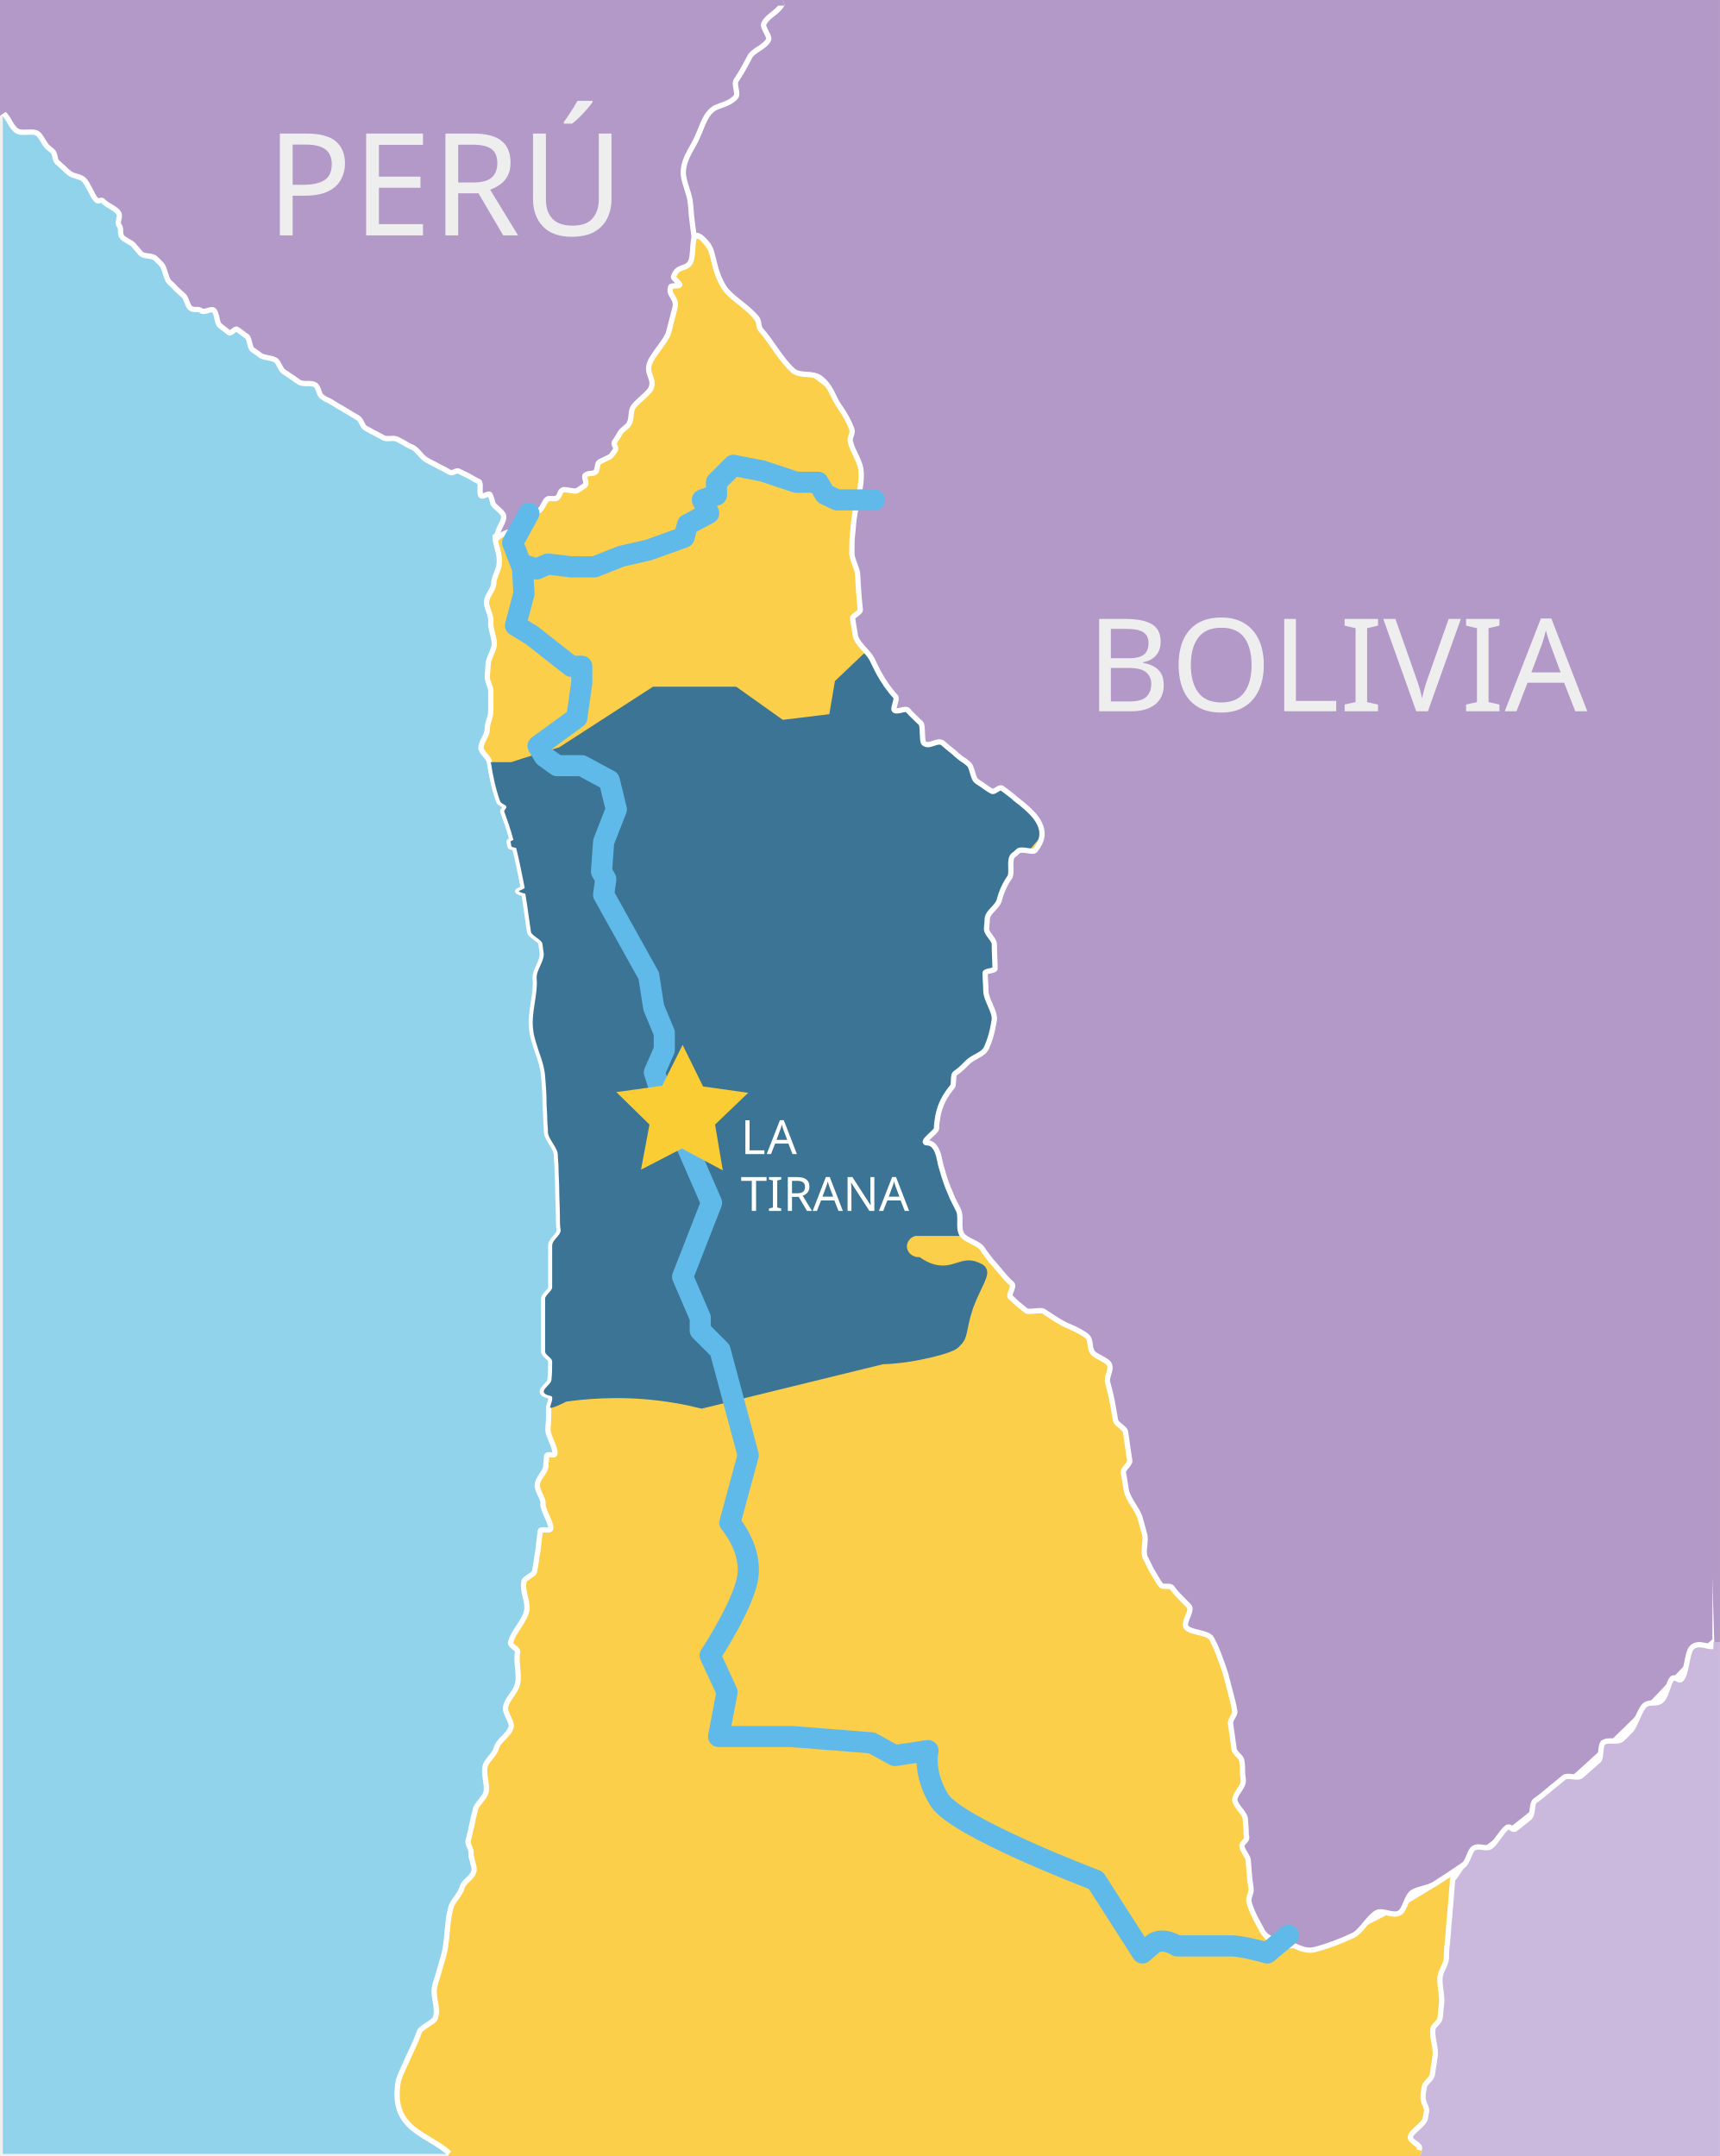
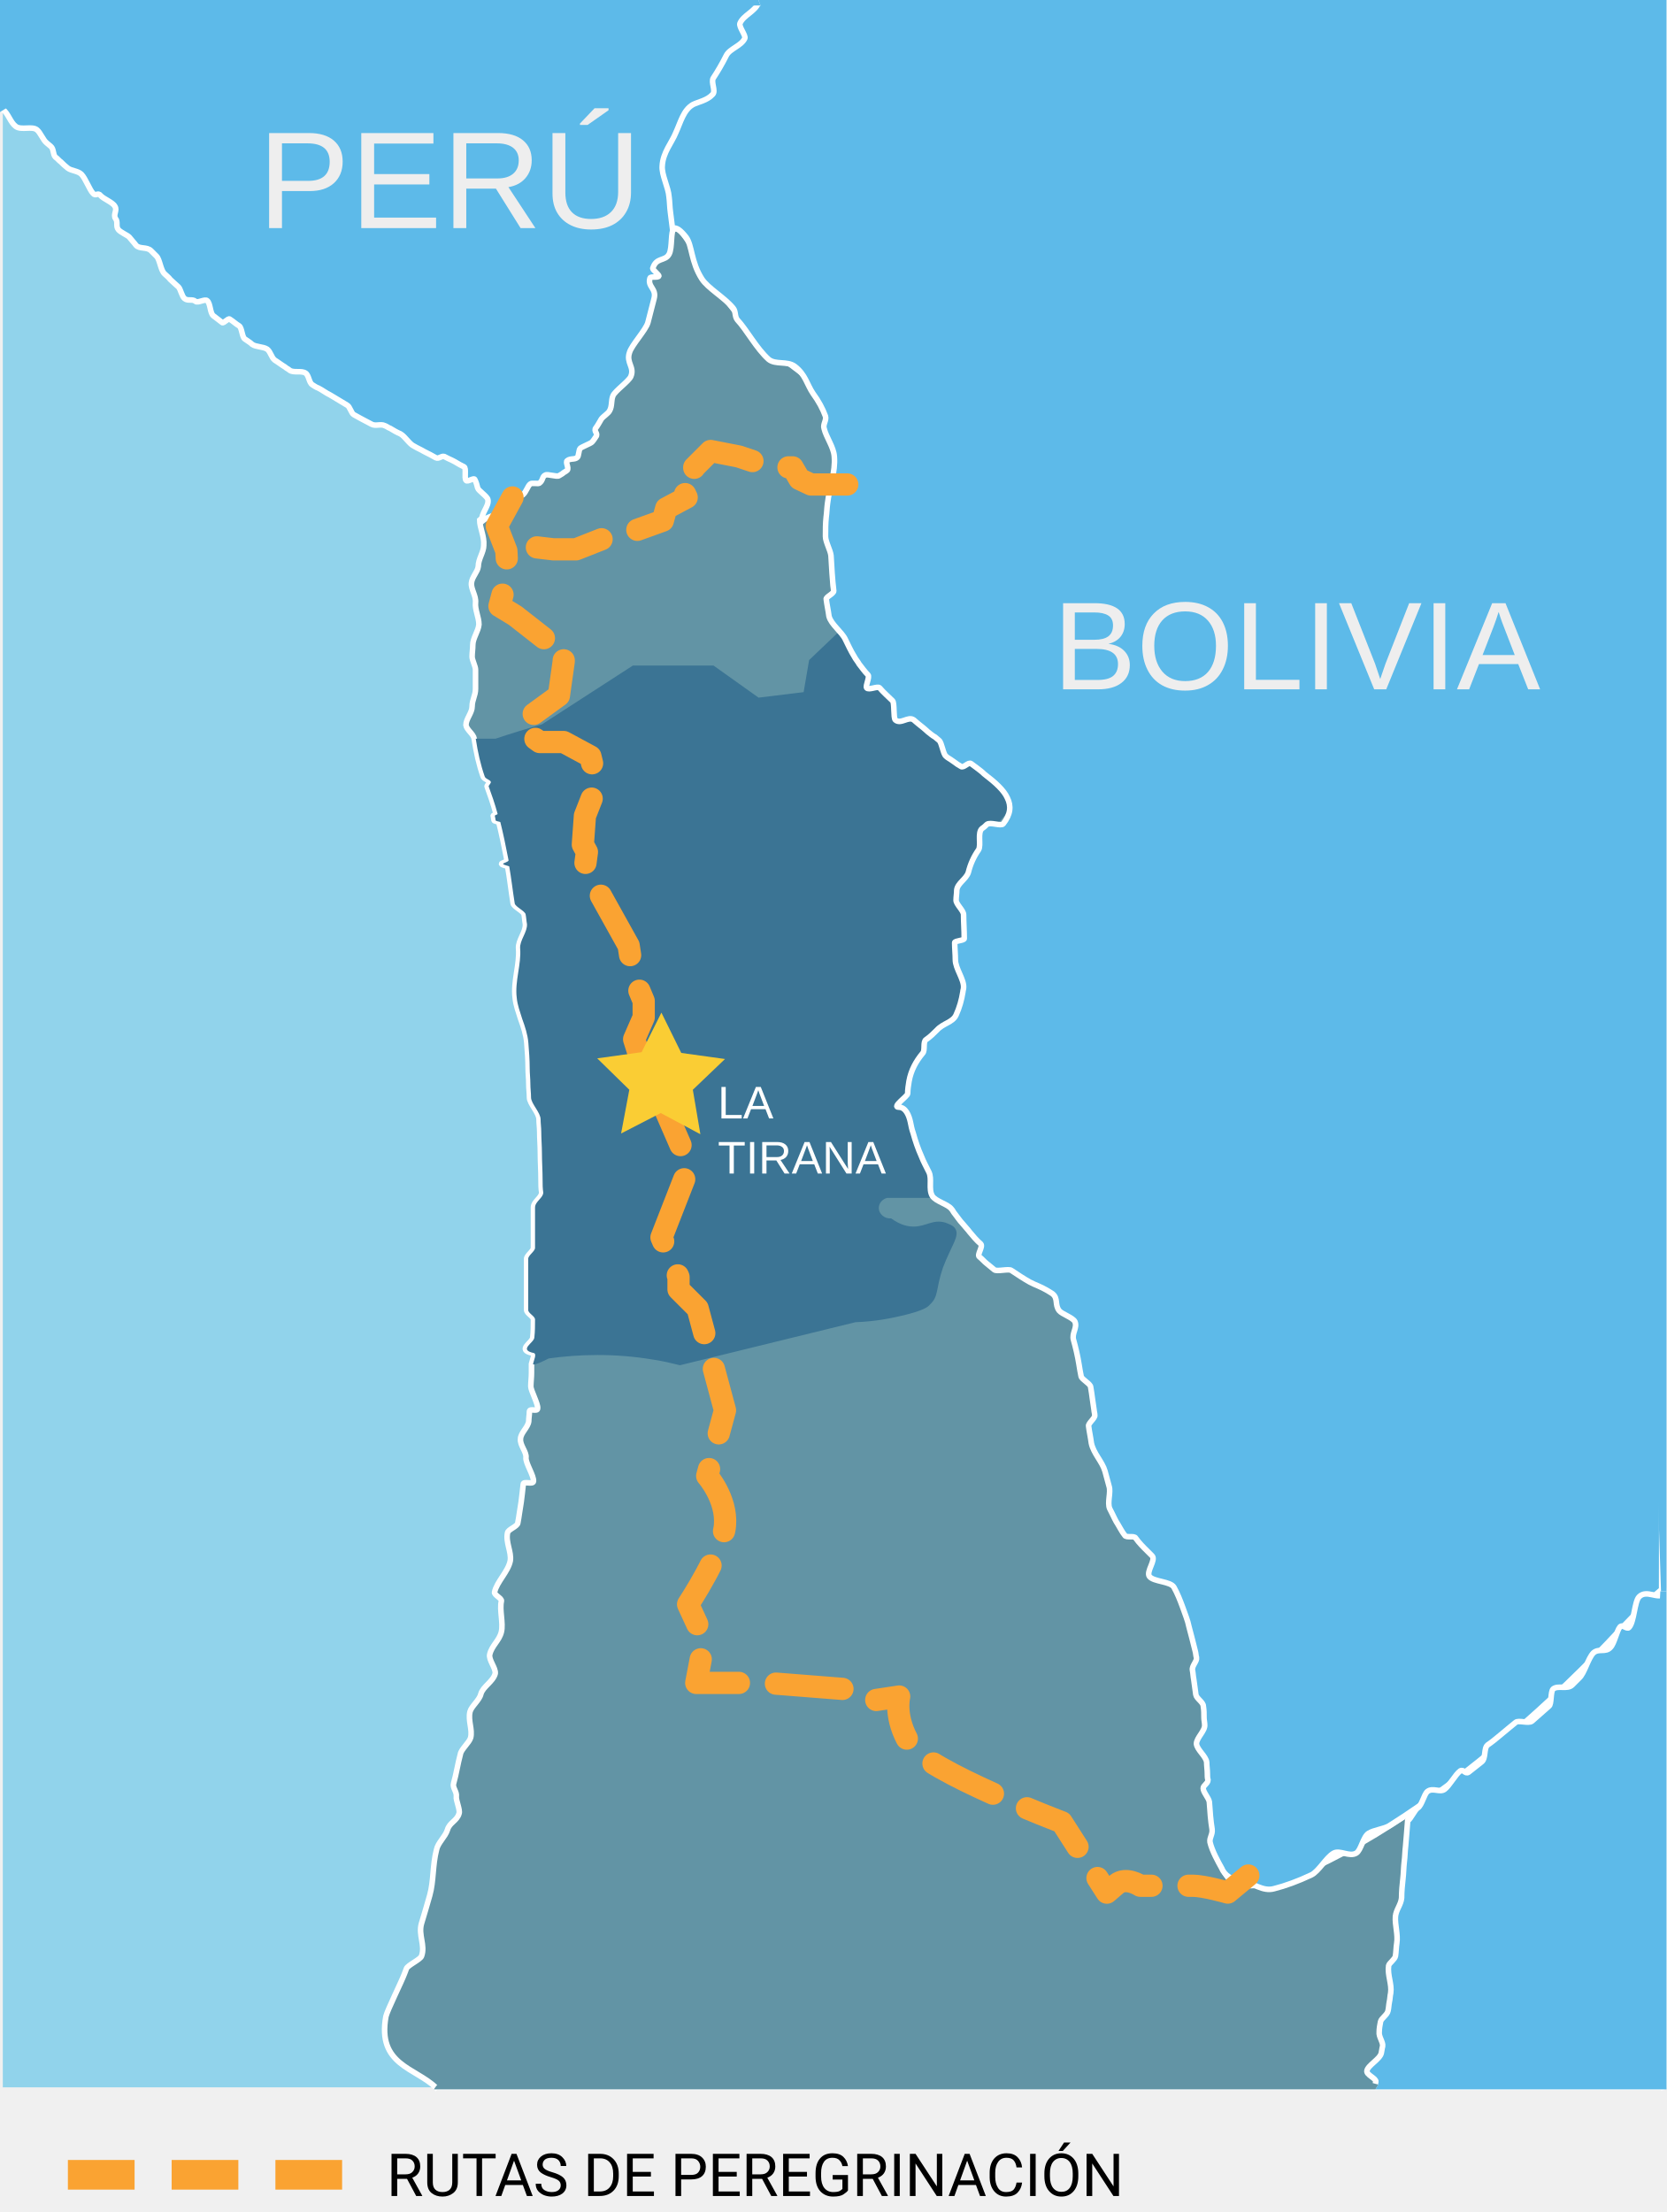
- <svg xmlns="http://www.w3.org/2000/svg" version="1.1" id="Capa_1" x="0px" y="0px" viewBox="0 0 243.9 305.8" style="enable-background:new 0 0 243.9 305.8;" xml:space="preserve">
-   <style type="text/css">
- 	.st0{fill:#91D3EB;}
- 	.st1{fill:#FBCF49;stroke:#FFFFFF;stroke-width:0.75;stroke-miterlimit:10;}
- 	.st2{fill:#B299C8;stroke:#FFFFFF;stroke-width:0.75;stroke-miterlimit:10;}
- 	.st3{fill:#3B7494;}
- 	.st4{fill:#CAB9DC;stroke:#FFFFFF;stroke-width:0.75;stroke-miterlimit:10;}
- 	.st5{fill:none;stroke:#5FBAEA;stroke-width:3;stroke-linecap:round;stroke-linejoin:round;}
- 	.st6{fill:#EEEEEE;}
- 	.st7{font-family:'Roboto-Black';}
- 	.st8{font-size:20.22px;}
- 	.st9{font-size:18.34px;}
- 	.st10{fill:#FACD34;}
- 	.st11{fill:#FFFFFE;}
- 	.st12{font-size:6.72px;}
- 	.st13{fill:#B299C8;}
- 	.st14{fill:#CAB9DC;}
- 	.st15{fill:#FBCF49;}
- </style>
-   <rect x="0.4" y="0.4" class="st0" width="243.1" height="305.1" />
-   <path class="st1" d="M63.8,305.5h137.5c2.3-10.3,4.2-25.8,4.9-40.1c-13.2,8.8-24.8,13.5-27,8.6c-3.9-8.8,0.8-35.4-10.8-46.6  c-11.6-11.2-4.3-34.1-15.8-39c-11.6-4.9-25.9-27.5-15.8-35.2c10.1-7.7-0.3-22.7,8.5-30.4c8.8-7.7-5.2-8.7-18.2-23.7  c-13-15,4.6-34.2-10.8-45.3C100.9,42.5,100.7,28.6,96.9,35c-3.8,6.3-4.7,27.8-17.4,34.3c-2.1,1-5.4,3.6-9.3,6.8  c0,1.1,0.7,2.4,0.6,3.7c0,1-0.8,2-0.8,3.1c-0.1,0.8-0.9,1.5-1,2.4c-0.1,0.9,0.7,1.9,0.6,2.9c-0.1,1,0.5,2.1,0.5,3.2  c-0.1,1-0.9,2-0.9,3c0,0.6-0.1,1.1-0.1,1.7c0,0.5,0.5,1.4,0.5,1.9c0,0.3,0,0.7,0,1c0,0.4,0,0.9,0,1.3c0,0.2,0,0.3,0,0.5  c0,1-0.5,1.6-0.5,2.6c0,0.9-0.9,1.8-0.9,2.7c0.1,0.7,1.1,1.3,1.2,2c0.3,2,0.7,3.8,1.3,5.5c0.1,0.4,0.8,0.5,0.9,0.8  c0.1,0.2-0.4,0.6-0.3,0.7c0.4,1.1,0.9,2.5,1.3,4c0,0.1-0.5,0.2-0.4,0.3c0,0.1,0.1,0.4,0.1,0.6c0,0.2,0.6,0.2,0.7,0.3  c0.4,1.6,0.8,3.5,1.2,5.6c0,0.2-0.8,0.4-0.8,0.5c0,0.2,0.9,0.3,0.9,0.4c0.3,1.7,0.5,3.5,0.8,5.4c0.1,0.5,1.5,1.1,1.6,1.6  c0.1,0.5,0.1,0.9,0.2,1.4c0.1,1.2-1.1,2.4-1,3.6c0.2,2.3-0.8,4.8-0.5,7.2c0.1,1.1,0.5,2.1,0.8,3.1c0.4,1.1,0.8,2.3,0.9,3.5  c0.1,1.2,0.2,2.5,0.2,3.7c0,0.8,0.1,1.5,0.1,2.3c0,0.7,0.1,1.3,0.1,2c0,0.9,1.4,2.2,1.4,3.2c0,0.6,0.1,1.2,0.1,1.8  c0,1,0.1,2.1,0.1,3.1c0,1.3,0.1,2.6,0.1,4c0,0.6,0,1.2,0.1,1.8c0,0.8-1.2,1.3-1.2,2.2c0,0.4,0,0.8,0,1.1c0,0.8,0,1.5,0,2.2  c0,0.9,0,1.7,0,2.6c0,0.5-1,1.1-1,1.6c0,0.8,0,1.6,0,2.4c0,0.9,0,1.8,0,2.7c0,0.8,0,1.6,0,2.4c0,0.5,1,0.9,1,1.4  c0,0.9,0,1.7-0.1,2.6c0,0.8-2.4,1.8-0.1,2.3c0.5,0.1,0,1.1-0.1,1.6c0,0.4,0,0.9,0,1.3c0,0.7-0.1,1.4-0.1,2c0,0.6,1.1,2.6,1,3.2  c0,0.6-1.2-0.1-1.2,0.5c0,0.5-0.1,0.9-0.1,1.4c-0.1,0.9-1.2,1.7-1.2,2.6c-0.1,0.9,0.9,1.9,0.8,2.7c-0.1,0.8,1.2,2.7,1.1,3.5  c-0.1,0.5-1.5-0.1-1.5,0.4c-0.1,0.9-0.2,1.8-0.3,2.6c-0.2,1.1-0.3,2.1-0.5,3.1c-0.1,0.5-1.4,0.9-1.5,1.4c-0.3,1.4,0.6,2.8,0.4,4.1  c-0.3,1.6-2,3.1-2.3,4.6c-0.1,0.4,1.1,0.9,1,1.3c-0.3,1.3,0.3,3.2,0,4.5c-0.3,1.3-1.4,2-1.7,3.3c-0.2,0.8,0.9,2,0.8,2.8  c-0.3,1.2-1.8,1.9-2.1,3c-0.2,0.9-1.4,1.8-1.6,2.6c-0.3,1.3,0.4,2.6,0.1,3.8c-0.2,0.7-1.4,1.7-1.5,2.4c-0.4,1.5-0.6,2.9-1,4.3  c-0.2,0.6,0.5,1.2,0.4,1.9c-0.1,0.5,0.6,2,0.4,2.5c-0.3,1.1-1.4,1.3-1.7,2.4c-0.3,1-1.4,1.9-1.6,2.9c-0.6,2.3-0.4,4.6-1,6.7  c-0.4,1.4-0.8,2.8-1.2,4.1c-0.5,1.7,0.6,3.2,0,4.8c-0.2,0.5-2,1.3-2.2,1.8c-0.1,0.3-0.2,0.5-0.3,0.8c-0.4,1.1-2.5,5.3-2.7,6.2  C55.2,302.2,60.8,302.6,63.8,305.5L63.8,305.5z" />
-   <path class="st2" d="M0.4,0.4v15.6c0.8,0.6,1.1,1.9,1.9,2.5c0.8,0.6,2.4-0.1,3.1,0.5c0.5,0.4,0.9,1.5,1.4,1.9  c0.2,0.2,0.4,0.3,0.6,0.5c0.5,0.4,0.3,1.2,0.7,1.6c0.3,0.2,0.5,0.5,0.8,0.7c0.3,0.3,0.6,0.6,1,0.9c0.5,0.4,1.5,0.4,2,0.9  c0.6,0.6,1.2,2.3,1.7,2.8c0.4,0.5,0.7-0.2,1.1,0.3c0.4,0.5,1.8,1,2.1,1.6c0.4,0.6-0.3,1.2,0.1,1.8c0.4,0.5,0,1.1,0.4,1.6  c0.3,0.4,1.3,0.8,1.6,1.1c0.3,0.4,0.7,0.8,1,1.2c0.5,0.6,1.6,0.2,2.2,0.8c0.3,0.3,0.5,0.5,0.8,0.8c0.5,0.5,0.6,2.1,1.2,2.6  c0.3,0.3,0.6,0.5,0.8,0.8c0.4,0.4,0.8,0.7,1.2,1.1c0.3,0.3,0.5,1.4,0.9,1.7c0.5,0.4,1.1,0,1.6,0.4c0.3,0.3,1.4-0.4,1.7-0.1  c0.5,0.4,0.4,1.8,0.9,2.2c0.4,0.3,0.9,0.7,1.3,1c0.2,0.2,0.9-0.7,1.1-0.5c0.5,0.3,0.9,0.7,1.4,1c0.4,0.3,0.4,1.6,0.8,1.9  c0.4,0.3,0.8,0.5,1.1,0.8c0.6,0.4,1.6,0.3,2.2,0.7c0.5,0.4,0.6,1.2,1.1,1.6c0.5,0.3,1,0.7,1.5,1c0.2,0.2,0.5,0.3,0.7,0.5  c0.6,0.4,1.7,0,2.3,0.4c0.5,0.3,0.5,1.4,1,1.7c0.3,0.2,0.6,0.4,0.9,0.5c0.6,0.3,1.1,0.7,1.7,1c0.3,0.2,0.7,0.4,1,0.6  c0.5,0.3,1,0.6,1.5,0.9c0.4,0.2,0.6,1.2,1,1.4c0.3,0.2,0.6,0.3,0.9,0.5c0.6,0.3,1.1,0.6,1.7,0.9c0.6,0.3,1.3-0.1,1.9,0.2  c0.3,0.1,0.5,0.3,0.8,0.4c0.5,0.3,1,0.6,1.5,0.8c0.7,0.4,1.3,1.5,2,1.8c0.5,0.3,1,0.5,1.5,0.8c0.6,0.3,1.2,0.6,1.7,0.9  c0.4,0.2,0.8-0.3,1.2-0.2c0.2,0.1,0.4,0.2,0.6,0.3c0.7,0.3,1.2,0.6,1.7,0.9c0.2,0.1,0.4,0.2,0.6,0.3c0.4,0.2,0,1.6,0.3,2  c0.2,0.3,1.2-0.5,1.3-0.1c0.2,0.4,0.3,0.8,0.4,1.2c0.1,0.4,1.4,1.2,1.5,1.7c0.2,1-1,1.9-0.9,3.2c1.1-0.9,2-0.8,3-1.5  c0.4-0.3,0.9-1.6,1.3-1.9c0.4-0.3,1.3-0.2,1.7-0.5c0.5-0.4,0.7-1.3,1.1-1.6c0.2-0.2,1.1,0,1.3-0.1c0.6-0.4,0.4-1,0.9-1.2  c0.3-0.2,1.7,0.3,2,0.1c0.2-0.1,0.3-0.2,0.5-0.3c0.2-0.2,0.5-0.3,0.7-0.5c0.3-0.3-0.3-1.2,0-1.4c0.5-0.4,1.1-0.1,1.5-0.5  c0.2-0.2,0.2-1.1,0.4-1.3c0.2-0.2,1.5-0.7,1.7-0.9c0.2-0.2,0.4-0.5,0.6-0.8c0.4-0.5-0.4-0.8,0-1.3c0.3-0.4,0.5-0.8,0.8-1.3  c0.3-0.4,1-0.8,1.2-1.2c0.4-0.7,0.2-1.5,0.5-2.2c0.3-0.7,2.3-2.1,2.6-2.8c0.6-1.4-0.7-2-0.2-3.5c0.3-1.1,2.4-3.3,2.7-4.4  c0.3-1.2,0.6-2.3,0.9-3.5c0.4-1.5-1-1.7-0.6-3c0.1-0.3,1.2,0,1.3-0.3c0-0.2-0.9-0.9-0.9-1.1c0.5-1.7,1.8-1,2.4-2.1  c0.5-0.9,0.2-3.5,0.7-3.6c-1.2-7.7-1.2-14.9,3.4-17.5c3.6-2.1,6.9-7.9,9.7-15.6C111.5,0.4,0.4,0.4,0.4,0.4z" />
-   <path class="st3" d="M144.5,107.6c-5-3.8-7.6-5.7-9.7-7.6c-1.8-1.7-4.2-4-6.6-7.3h-5.7l-4.1,3.9l-0.8,4.7l-6.6,0.8l-6.6-4.7H92.6  L79.3,106c-2.1,0.6-4.7,1.4-6.8,2.1l0,0l-2.9,0c0.3,2,0.7,3.8,1.3,5.5c0.1,0.4,0.8,0.5,0.9,0.8c0.1,0.2-0.4,0.6-0.3,0.7  c0.4,1.1,0.9,2.5,1.3,4c0,0.1-0.5,0.2-0.4,0.3c0,0.1,0.1,0.4,0.1,0.6c0,0.2,0.6,0.2,0.7,0.3c0.4,1.6,0.8,3.5,1.2,5.6  c0,0.2-0.8,0.4-0.8,0.5c0,0.2,0.9,0.3,0.9,0.4c0.3,1.7,0.5,3.5,0.8,5.4c0.1,0.5,1.5,1.1,1.6,1.6c0.1,0.5,0.1,0.9,0.2,1.4  c0.1,1.2-1.1,2.4-1,3.6c0.2,2.3-0.8,4.8-0.5,7.2c0.1,1.1,0.5,2.1,0.8,3.1c0.4,1.1,0.8,2.3,0.9,3.5c0.1,1.2,0.2,2.5,0.2,3.7  c0,0.8,0.1,1.5,0.1,2.3c0,0.7,0.1,1.3,0.1,2c0,0.9,1.4,2.2,1.4,3.2c0,0.6,0.1,1.2,0.1,1.8c0,1,0.1,2.1,0.1,3.1c0,1.3,0.1,2.6,0.1,4  c0,0.6,0,1.2,0.1,1.8c0,0.8-1.2,1.3-1.2,2.2c0,0.4,0,0.8,0,1.1c0,0.8,0,1.5,0,2.2c0,0.9,0,1.7,0,2.6c0,0.5-1,1.1-1,1.6  c0,0.8,0,1.6,0,2.4c0,0.9,0,1.8,0,2.7c0,0.8,0,1.6,0,2.4c0,0.5,1,0.9,1,1.4c0,0.9,0,1.7-0.1,2.6c0,0.8-2.4,1.8-0.1,2.3  c0.5,0.1,0,1.1-0.1,1.6c0,0.4,2.3-0.8,2.3-0.8l0,0c4.3-0.6,9.6-0.8,15.4,0.2c1.3,0.2,2.6,0.5,3.8,0.8c8.6-2.1,17.1-4.2,25.7-6.3  c2.9-0.1,5.3-0.6,7-1c2.9-0.7,3.6-1.2,3.9-1.6c1.3-1.2,0.8-2.2,1.9-5.4c1.2-3.2,2.5-4.6,1.8-5.7c-0.3-0.5-1-0.7-1.5-0.9  c-1.8-0.5-2.8,0.6-4.6,0.6c-0.8,0-1.9-0.2-3.3-1.2c-1,0.1-1.8-0.7-1.8-1.5c0-0.7,0.5-1.3,1.2-1.5l10.4,0c2,0.8,4,1.6,6.1,2.4  c-2.5-2.5-6.5-7-8.9-13.1c0,0-2-5.1-1.5-9.6c0.2-1.7,0.7-2.8,0.9-3c0.5-0.9,1.1-1.6,2.5-3.1c1.5-1.6,2.2-2.4,2.5-2.7  c3.3-3.5,1.3-12.2,2.3-20.4c0.2-1.6,0.5-3.5,1.8-5.1c1-1.3,1.9-2.2,1.9-2.2c0.8-0.8,1.1-1,1.6-1.7c0.7-0.9,1.1-1.9,1.2-2.3  C151.3,112.7,148.1,110.3,144.5,107.6z" />
-   <path class="st2" d="M243.5,0.4H111c-0.5,1.3-2.2,1.8-2.7,3c-0.2,0.5,0.9,1.8,0.7,2.2c-0.5,1.1-2.2,1.5-2.7,2.5  c-0.6,1.2-1.3,2.4-1.9,3.3c-0.4,0.6,0.4,1.9-0.1,2.4c-0.8,0.9-2.1,1.1-2.9,1.5c-1.4,0.8-1.8,2.6-2.5,4.1c-0.6,1.5-1.9,2.9-2,4.9  c-0.1,1.3,0.9,3.1,1,4.5c0.1,0.7,0.1,1.5,0.2,2.2c0.1,0.8,0.2,1.6,0.3,2.4c0.6-0.2,1.2,0.3,2,1.3c0.9,1.2,0.7,3.6,2.3,6.1  c0.9,1.4,3.3,2.7,4.6,4.3c0.4,0.5,0.2,1.2,0.6,1.7c1.4,1.5,2.8,4.2,4.6,5.8c1,0.8,2.7,0.2,3.8,1c1.6,1.2,1.8,2.7,2.7,4  c0.8,1.1,1.4,2.2,1.8,3.3c0.2,0.6-0.4,1.2-0.2,1.8c0.3,1.3,1.4,2.7,1.5,4.1c0.2,2.3-0.7,4.4-1,6.9c-0.1,0.7-0.1,1.3-0.2,2  c-0.1,0.9-0.1,1.8-0.1,2.8c0,0.8,0.7,2,0.8,2.8c0.1,1.7,0.2,3.5,0.4,5.2c0,0.4-1.2,0.9-1.1,1.2c0.1,0.8,0.3,1.7,0.4,2.5  c0.3,1.2,1.9,2.3,2.4,3.4c0.4,0.8,0.8,1.7,1.3,2.5c0.2,0.4,0.5,0.7,0.7,1.1c0.4,0.5,0.8,1.1,1.3,1.6c0.3,0.3-0.4,1.6-0.2,1.9  c0.3,0.4,1.6-0.3,1.9,0c0.6,0.7,1.3,1.3,1.9,1.9c0.3,0.3,0.1,2.5,0.4,2.8c0.8,0.7,1.9-0.6,2.7,0c0.2,0.2,0.5,0.4,0.7,0.6  c0.5,0.4,0.9,0.7,1.3,1.1c0.4,0.3,0.7,0.6,1.1,0.8c0.2,0.2,0.4,0.3,0.6,0.5c0.4,0.3,0.6,2,1,2.3c0.2,0.2,0.4,0.3,0.7,0.5  c0.3,0.2,0.7,0.5,1,0.7c0.2,0.1,0.3,0.2,0.5,0.3c0.4,0.3,1.1-0.7,1.5-0.4c0.3,0.2,0.5,0.4,0.8,0.6c0.4,0.3,0.8,0.6,1.1,0.9  c1.7,1.3,2.9,2.4,3.4,3.5c0.6,1.2,0.5,2.4-0.6,3.8c-0.3,0.4-1.9-0.3-2.4,0.1c-0.2,0.2-0.4,0.4-0.7,0.6c-0.7,0.6-0.1,2.4-0.5,3.1  c-0.7,1-1.2,2.1-1.5,3.3c-0.3,1-1.6,1.6-1.7,2.6c0,0.5-0.1,1-0.1,1.5c0,0.6,1.1,1.5,1.1,2.1c0,1.1,0.1,2.3,0.1,3.5  c0,0.3-1.4,0.3-1.4,0.6c0,0.8,0.1,1.7,0.1,2.5c0,1.3,1.3,2.9,1.2,4.1c0,0.2-0.1,0.4-0.1,0.6c-0.2,1.2-0.5,2.3-1,3.4  c-0.5,1.1-1.9,1.2-2.8,2.2c-0.5,0.5-1,1-1.6,1.4c-0.5,0.3-0.1,1.6-0.5,2c-1,1.2-1.7,2.5-2,4.1c-0.1,0.6-0.2,1.2-0.2,1.8  c0,0.4-2.4,2-1.3,2c1,0,1.5,1.2,1.7,2.2c0.1,0.5,0.2,1,0.4,1.6c0.3,1.1,0.7,2.3,1.2,3.4c0.3,0.8,0.7,1.5,1.1,2.3  c0.5,1-0.1,2.5,0.5,3.5c0.5,0.8,2.3,1.2,2.8,1.9c0.2,0.2,0.3,0.5,0.5,0.7c0.4,0.5,0.7,1,1.1,1.4c0.4,0.5,0.8,0.9,1.1,1.3  c0.5,0.6,1,1.2,1.6,1.7c0.4,0.4-0.6,1.6-0.2,1.9c0.4,0.3,0.7,0.7,1.1,1c0.4,0.3,0.7,0.6,1.1,0.9c0.4,0.3,2.1-0.2,2.5,0.1  c0.9,0.6,1.8,1.2,2.7,1.7c0.4,0.2,0.8,0.4,1.3,0.6c0.7,0.3,1.4,0.7,2,1.1c0.9,0.7,0.3,1.6,1,2.5c0.4,0.5,2,1,2.3,1.6  c0.4,0.9-0.5,1.7-0.2,2.7c0.3,1.1,0.6,2.3,0.8,3.6c0.1,0.6,0.2,1.2,0.3,1.7c0.1,0.5,1.4,1.1,1.4,1.6c0.2,1.1,0.3,2.2,0.5,3.4  c0,0.2,0.1,0.4,0.1,0.7c0.1,0.4-1,1.2-0.9,1.6c0.1,0.8,0.3,1.7,0.4,2.5c0.3,1.5,1.6,2.7,2,4.1c0.2,0.7,0.4,1.5,0.6,2.2  c0.3,0.9-0.3,2.4,0.1,3.3c0.1,0.2,0.2,0.4,0.3,0.6c0.3,0.6,0.5,1.1,0.9,1.7c0.3,0.5,0.6,1.1,1,1.6c0.2,0.4,1.4,0,1.6,0.4  c0.5,0.7,1.1,1.3,1.7,1.9c0.2,0.2,0.5,0.5,0.7,0.7c0.6,0.6-0.9,2.3-0.4,3c0.6,0.8,3.1,0.7,3.6,1.6c0.5,0.9,0.9,1.9,1.3,3  c0.3,0.9,0.7,1.8,0.9,2.8c0.3,1.1,0.6,2.3,0.9,3.5c0.1,0.3,0.1,0.7,0.2,1c0.1,0.5-0.7,1.2-0.6,1.8c0.1,0.5,0.1,0.9,0.2,1.4  c0.1,0.7,0.2,1.5,0.3,2.2c0.1,0.6,1.1,1.1,1.1,1.7c0.1,0.6,0.1,1.1,0.1,1.7c0,0.3,0.1,0.7,0.1,1c0.1,0.9-1.2,1.9-1.2,2.8  c0.1,0.9,1.4,1.8,1.5,2.7c0,0.5,0.1,1.1,0.1,1.6c0,0.4,0,0.7,0.1,1c0,0.5-0.7,0.8-0.7,1.2c0,0.6,0.8,1.4,0.9,2  c0.1,1.4,0.2,2.8,0.4,4c0.1,0.8-0.4,1.2-0.3,1.9c0.3,1.3,1.2,2.9,1.7,3.8c0.2,0.5,0.6,1,1.1,1.3c0.6,0.4,1.3,0.6,2.2,0.7  c1.2,0.1,2.7,1.5,4.4,1c1.6-0.4,3.5-1.1,5.4-2c1.1-0.5,2.2-2.6,3.3-3.2c0.9-0.5,2.3,0.6,3.3,0c0.7-0.4,1-2.4,1.8-2.9  c0.8-0.5,2.1-0.6,3-1.1c11.3-7.1,24-18.1,33.8-28.7c2.3-2.4,4.3-4.4,6.1-5.9L243.5,0.4L243.5,0.4z" />
-   <path class="st4" d="M243.5,305.5v-72.2c-0.9,0.8-2.5-0.7-3.6,0.4c-0.7,0.7-0.7,3.7-1.5,4.5c-0.3,0.3-0.9-0.5-1.3-0.1  c-0.5,0.6-0.8,2.4-1.4,3c-0.7,0.8-1.7,0.1-2.5,0.8c-0.8,0.8-1.3,3-2.1,3.7c-0.3,0.3-0.7,0.7-1,1c-0.7,0.7-2.1,0-2.8,0.6  c-0.4,0.4-0.2,2.2-0.6,2.5c-0.8,0.7-1.7,1.5-2.5,2.2c-0.5,0.4-2-0.2-2.4,0.2c-0.7,0.6-1.5,1.2-2.3,1.9c-0.6,0.5-1.2,1-1.8,1.4  c-0.6,0.5-0.2,2-0.9,2.5c-0.6,0.5-1.3,1-1.9,1.5c-0.5,0.3-0.7-0.5-1.2-0.2c-0.7,0.5-1.6,2.2-2.3,2.7c-0.7,0.5-1.7-0.3-2.5,0.3  c-0.5,0.4-0.8,2-1.4,2.4c-0.5,0.3-1,1.6-1.5,1.9c-0.1,1.5-0.2,2.2-0.3,3.7c-0.1,0.8-0.1,1.6-0.2,2.3c-0.1,0.8-0.1,1.7-0.2,2.5  c-0.1,0.9-0.2,1.8-0.2,2.8c-0.1,1-0.8,1.7-0.9,2.7c-0.1,1.2,0.4,2.7,0.2,3.9c-0.1,0.6-0.1,1.3-0.2,1.9c-0.1,0.5-0.9,1-1,1.4  c-0.2,1.4,0.5,2.7,0.3,4c-0.1,0.4-0.1,0.9-0.2,1.3c-0.1,0.5-0.1,0.9-0.2,1.3c-0.1,0.6-1,1.1-1.1,1.6c-0.1,0.5-0.2,1-0.2,1.5  c-0.1,0.7,0.6,1.5,0.5,2.1c-0.1,0.3-0.1,0.6-0.2,1c-0.2,0.9-2,1.8-2.1,2.6c-0.1,0.6,1.4,1.1,1.3,1.6c-0.1,0.3-0.1,0.5-0.2,0.8  L243.5,305.5L243.5,305.5z" />
+ <svg xmlns="http://www.w3.org/2000/svg" id="Capa_1" viewBox="0 0 224.86 298.46">
+   <defs>
+     <style>.cls-1{letter-spacing:-.06em;}.cls-2{letter-spacing:-.06em;}.cls-3,.cls-4{stroke:#fff;stroke-width:.75px;}.cls-3,.cls-4,.cls-5{stroke-miterlimit:10;}.cls-3,.cls-6{fill:#5dbae9;}.cls-4,.cls-7{fill:#6294a5;}.cls-5{stroke-width:4px;}.cls-5,.cls-8{fill:none;stroke:#faa332;stroke-dasharray:0 0 0 0 0 0 9 5 9 5 9 5;}.cls-9{fill:#3b7494;}.cls-10,.cls-11,.cls-12,.cls-13{font-family:ArialMT, Arial;isolation:isolate;}.cls-10,.cls-12{fill:#fffffe;font-size:6.19px;}.cls-14{fill:#facd34;}.cls-15{font-family:Roboto-Regular, Roboto;font-size:8px;}.cls-11{font-size:16.91px;}.cls-11,.cls-13{fill:#eee;}.cls-16{letter-spacing:-.06em;}.cls-17{letter-spacing:-.04em;}.cls-18{fill:#91d3eb;}.cls-12{letter-spacing:-.04em;}.cls-8{stroke-linecap:round;stroke-linejoin:round;stroke-width:3px;}.cls-13{font-size:18.64px;}</style>
+   </defs>
+   <rect class="cls-18" x=".38" y=".38" width="224.1" height="281.26" />
+   <path class="cls-4" d="M58.82,281.64h126.76c2.12-9.5,3.87-23.78,4.52-36.97-12.17,8.11-22.86,12.45-24.89,7.93-3.6-8.11,.74-32.63-9.96-42.96-10.69-10.32-3.96-31.44-14.57-35.95-10.69-4.52-23.88-25.35-14.57-32.45,9.31-7.1-.28-20.93,7.84-28.02,8.11-7.1-4.79-8.02-16.78-21.85-11.98-13.83,4.24-31.53-9.96-41.76-14.2-10.42-14.38-23.23-17.88-17.33-3.5,5.81-4.33,25.63-16.04,31.62-1.94,.92-4.98,3.32-8.57,6.27,0,1.01,.65,2.21,.55,3.41,0,.92-.74,1.84-.74,2.86-.09,.74-.83,1.38-.92,2.21s.65,1.75,.55,2.67,.46,1.94,.46,2.95c-.09,.92-.83,1.84-.83,2.77,0,.55-.09,1.01-.09,1.57,0,.46,.46,1.29,.46,1.75v2.58c0,.92-.46,1.47-.46,2.4,0,.83-.83,1.66-.83,2.49,.09,.65,1.01,1.2,1.11,1.84,.28,1.84,.65,3.5,1.2,5.07,.09,.37,.74,.46,.83,.74,.09,.18-.37,.55-.28,.65,.37,1.01,.83,2.3,1.2,3.69,0,.09-.46,.18-.37,.28,0,.09,.09,.37,.09,.55s.55,.18,.65,.28c.37,1.47,.74,3.23,1.11,5.16,0,.18-.74,.37-.74,.46,0,.18,.83,.28,.83,.37,.28,1.57,.46,3.23,.74,4.98,.09,.46,1.38,1.01,1.47,1.47s.09,.83,.18,1.29c.09,1.11-1.01,2.21-.92,3.32,.18,2.12-.74,4.42-.46,6.64,.09,1.01,.46,1.94,.74,2.86,.37,1.01,.74,2.12,.83,3.23s.18,2.3,.18,3.41c0,.74,.09,1.38,.09,2.12,0,.65,.09,1.2,.09,1.84,0,.83,1.29,2.03,1.29,2.95,0,.55,.09,1.11,.09,1.66,0,.92,.09,1.94,.09,2.86,0,1.2,.09,2.4,.09,3.69,0,.55,0,1.11,.09,1.66,0,.74-1.11,1.2-1.11,2.03v5.44c0,.46-.92,1.01-.92,1.47v6.91c0,.46,.92,.83,.92,1.29,0,.83,0,1.57-.09,2.4,0,.74-2.21,1.66-.09,2.12,.46,.09,0,1.01-.09,1.47v1.2c0,.65-.09,1.29-.09,1.84s1.01,2.4,.92,2.95c0,.55-1.11-.09-1.11,.46,0,.46-.09,.83-.09,1.29-.09,.83-1.11,1.57-1.11,2.4-.09,.83,.83,1.75,.74,2.49s1.11,2.49,1.01,3.23c-.09,.46-1.38-.09-1.38,.37-.09,.83-.18,1.66-.28,2.4-.18,1.01-.28,1.94-.46,2.86-.09,.46-1.29,.83-1.38,1.29-.28,1.29,.55,2.58,.37,3.78-.28,1.47-1.84,2.86-2.12,4.24-.09,.37,1.01,.83,.92,1.2-.28,1.2,.28,2.95,0,4.15s-1.29,1.84-1.57,3.04c-.18,.74,.83,1.84,.74,2.58-.28,1.11-1.66,1.75-1.94,2.77-.18,.83-1.29,1.66-1.47,2.4-.28,1.2,.37,2.4,.09,3.5-.18,.65-1.29,1.57-1.38,2.21-.37,1.38-.55,2.67-.92,3.96-.18,.55,.46,1.11,.37,1.75-.09,.46,.55,1.84,.37,2.3-.28,1.01-1.29,1.2-1.57,2.21-.28,.92-1.29,1.75-1.47,2.67-.55,2.12-.37,4.24-.92,6.18-.37,1.29-.74,2.58-1.11,3.78-.46,1.57,.55,2.95,0,4.42-.18,.46-1.84,1.2-2.03,1.66-.09,.28-.18,.46-.28,.74-.37,1.01-2.3,4.89-2.49,5.72-1.2,6.55,3.96,6.91,6.73,9.59h0Z" />
+   <path class="cls-3" d="M.38,.38V14.76c.74,.55,1.01,1.75,1.75,2.3s2.21-.09,2.86,.46c.46,.37,.83,1.38,1.29,1.75,.18,.18,.37,.28,.55,.46,.46,.37,.28,1.11,.65,1.47,.28,.18,.46,.46,.74,.65,.28,.28,.55,.55,.92,.83,.46,.37,1.38,.37,1.84,.83,.55,.55,1.11,2.12,1.57,2.58,.37,.46,.65-.18,1.01,.28,.37,.46,1.66,.92,1.94,1.47,.37,.55-.28,1.11,.09,1.66,.37,.46,0,1.01,.37,1.47,.28,.37,1.2,.74,1.47,1.01,.28,.37,.65,.74,.92,1.11,.46,.55,1.47,.18,2.03,.74l.74,.74c.46,.46,.55,1.94,1.11,2.4,.28,.28,.55,.46,.74,.74,.37,.37,.74,.65,1.11,1.01,.28,.28,.46,1.29,.83,1.57,.46,.37,1.01,0,1.47,.37,.28,.28,1.29-.37,1.57-.09,.46,.37,.37,1.66,.83,2.03,.37,.28,.83,.65,1.2,.92,.18,.18,.83-.65,1.01-.46,.46,.28,.83,.65,1.29,.92,.37,.28,.37,1.47,.74,1.75,.37,.28,.74,.46,1.01,.74,.55,.37,1.47,.28,2.03,.65,.46,.37,.55,1.11,1.01,1.47,.46,.28,.92,.65,1.38,.92,.18,.18,.46,.28,.65,.46,.55,.37,1.57,0,2.12,.37,.46,.28,.46,1.29,.92,1.57,.28,.18,.55,.37,.83,.46,.55,.28,1.01,.65,1.57,.92,.28,.18,.65,.37,.92,.55l1.38,.83c.37,.18,.55,1.11,.92,1.29,.28,.18,.55,.28,.83,.46,.55,.28,1.01,.55,1.57,.83,.55,.28,1.2-.09,1.75,.18,.28,.09,.46,.28,.74,.37,.46,.28,.92,.55,1.38,.74,.65,.37,1.2,1.38,1.84,1.66,.46,.28,.92,.46,1.38,.74,.55,.28,1.11,.55,1.57,.83,.37,.18,.74-.28,1.11-.18l.55,.28c.65,.28,1.11,.55,1.57,.83l.55,.28c.37,.18,0,1.47,.28,1.84,.18,.28,1.11-.46,1.2-.09,.18,.37,.28,.74,.37,1.11,.09,.37,1.29,1.11,1.38,1.57,.18,.92-.92,1.75-.83,2.95,1.01-.83,1.84-.74,2.77-1.38,.37-.28,.83-1.47,1.2-1.75s1.2-.18,1.57-.46c.46-.37,.65-1.2,1.01-1.47,.18-.18,1.01,0,1.2-.09,.55-.37,.37-.92,.83-1.11,.28-.18,1.57,.28,1.84,.09,.18-.09,.28-.18,.46-.28,.18-.18,.46-.28,.65-.46,.28-.28-.28-1.11,0-1.29,.46-.37,1.01-.09,1.38-.46,.18-.18,.18-1.01,.37-1.2s1.38-.65,1.57-.83c.18-.18,.37-.46,.55-.74,.37-.46-.37-.74,0-1.2,.28-.37,.46-.74,.74-1.2,.28-.37,.92-.74,1.11-1.11,.37-.65,.18-1.38,.46-2.03s2.12-1.94,2.4-2.58c.55-1.29-.65-1.84-.18-3.23,.28-1.01,2.21-3.04,2.49-4.06,.28-1.11,.55-2.12,.83-3.23,.37-1.38-.92-1.57-.55-2.77,.09-.28,1.11,0,1.2-.28,0-.18-.83-.83-.83-1.01,.46-1.57,1.66-.92,2.21-1.94,.46-.83,.18-3.23,.65-3.32-1.11-7.1-1.11-13.74,3.13-16.13,3.32-1.94,6.36-7.28,8.94-14.38C102.79,.38,.38,.38,.38,.38Z" />
+   <path class="cls-9" d="M133.22,99.2c-4.61-3.5-7.01-5.25-8.94-7.01-1.66-1.57-3.87-3.69-6.08-6.73h-5.25l-3.78,3.6-.74,4.33-6.08,.74-6.08-4.33h-10.88l-12.26,7.93c-1.94,.55-4.33,1.29-6.27,1.94h-2.67c.28,1.84,.65,3.5,1.2,5.07,.09,.37,.74,.46,.83,.74,.09,.18-.37,.55-.28,.65,.37,1.01,.83,2.3,1.2,3.69,0,.09-.46,.18-.37,.28,0,.09,.09,.37,.09,.55s.55,.18,.65,.28c.37,1.47,.74,3.23,1.11,5.16,0,.18-.74,.37-.74,.46,0,.18,.83,.28,.83,.37,.28,1.57,.46,3.23,.74,4.98,.09,.46,1.38,1.01,1.47,1.47s.09,.83,.18,1.29c.09,1.11-1.01,2.21-.92,3.32,.18,2.12-.74,4.42-.46,6.64,.09,1.01,.46,1.94,.74,2.86,.37,1.01,.74,2.12,.83,3.23s.18,2.3,.18,3.41c0,.74,.09,1.38,.09,2.12,0,.65,.09,1.2,.09,1.84,0,.83,1.29,2.03,1.29,2.95,0,.55,.09,1.11,.09,1.66,0,.92,.09,1.94,.09,2.86,0,1.2,.09,2.4,.09,3.69,0,.55,0,1.11,.09,1.66,0,.74-1.11,1.2-1.11,2.03v5.44c0,.46-.92,1.01-.92,1.47v6.91c0,.46,.92,.83,.92,1.29,0,.83,0,1.57-.09,2.4,0,.74-2.21,1.66-.09,2.12,.46,.09,0,1.01-.09,1.47,0,.37,2.12-.74,2.12-.74h0c3.96-.55,8.85-.74,14.2,.18,1.2,.18,2.4,.46,3.5,.74,7.93-1.94,15.76-3.87,23.69-5.81,2.67-.09,4.89-.55,6.45-.92,2.67-.65,3.32-1.11,3.6-1.47,1.2-1.11,.74-2.03,1.75-4.98,1.11-2.95,2.3-4.24,1.66-5.25-.28-.46-.92-.65-1.38-.83-1.66-.46-2.58,.55-4.24,.55-.74,0-1.75-.18-3.04-1.11-.92,.09-1.66-.65-1.66-1.38,0-.65,.46-1.2,1.11-1.38h9.59c1.84,.74,3.69,1.47,5.62,2.21-2.3-2.3-5.99-6.45-8.2-12.08,0,0-1.84-4.7-1.38-8.85,.18-1.57,.65-2.58,.83-2.77,.46-.83,1.01-1.47,2.3-2.86,1.38-1.47,2.03-2.21,2.3-2.49,3.04-3.23,1.2-11.25,2.12-18.81,.18-1.47,.46-3.23,1.66-4.7,.92-1.2,1.75-2.03,1.75-2.03,.74-.74,1.01-.92,1.47-1.57,.65-.83,1.01-1.75,1.11-2.12,.65-1.66-2.3-3.87-5.62-6.36Z" />
+   <path class="cls-3" d="M224.48,.38H102.33c-.46,1.2-2.03,1.66-2.49,2.77-.18,.46,.83,1.66,.65,2.03-.46,1.01-2.03,1.38-2.49,2.3-.55,1.11-1.2,2.21-1.75,3.04-.37,.55,.37,1.75-.09,2.21-.74,.83-1.94,1.01-2.67,1.38-1.29,.74-1.66,2.4-2.3,3.78-.55,1.38-1.75,2.67-1.84,4.52-.09,1.2,.83,2.86,.92,4.15,.09,.65,.09,1.38,.18,2.03l.28,2.21c.55-.18,1.11,.28,1.84,1.2,.83,1.11,.65,3.32,2.12,5.62,.83,1.29,3.04,2.49,4.24,3.96,.37,.46,.18,1.11,.55,1.57,1.29,1.38,2.58,3.87,4.24,5.35,.92,.74,2.49,.18,3.5,.92,1.47,1.11,1.66,2.49,2.49,3.69,.74,1.01,1.29,2.03,1.66,3.04,.18,.55-.37,1.11-.18,1.66,.28,1.2,1.29,2.49,1.38,3.78,.18,2.12-.65,4.06-.92,6.36-.09,.65-.09,1.2-.18,1.84-.09,.83-.09,1.66-.09,2.58,0,.74,.65,1.84,.74,2.58,.09,1.57,.18,3.23,.37,4.79,0,.37-1.11,.83-1.01,1.11,.09,.74,.28,1.57,.37,2.3,.28,1.11,1.75,2.12,2.21,3.13,.37,.74,.74,1.57,1.2,2.3,.18,.37,.46,.65,.65,1.01,.37,.46,.74,1.01,1.2,1.47,.28,.28-.37,1.47-.18,1.75,.28,.37,1.47-.28,1.75,0,.55,.65,1.2,1.2,1.75,1.75,.28,.28,.09,2.3,.37,2.58,.74,.65,1.75-.55,2.49,0,.18,.18,.46,.37,.65,.55,.46,.37,.83,.65,1.2,1.01,.37,.28,.65,.55,1.01,.74,.18,.18,.37,.28,.55,.46,.37,.28,.55,1.84,.92,2.12,.18,.18,.37,.28,.65,.46s.65,.46,.92,.65c.18,.09,.28,.18,.46,.28,.37,.28,1.01-.65,1.38-.37,.28,.18,.46,.37,.74,.55,.37,.28,.74,.55,1.01,.83,1.57,1.2,2.67,2.21,3.13,3.23,.55,1.11,.46,2.21-.55,3.5-.28,.37-1.75-.28-2.21,.09-.18,.18-.37,.37-.65,.55-.65,.55-.09,2.21-.46,2.86-.65,.92-1.11,1.94-1.38,3.04-.28,.92-1.47,1.47-1.57,2.4,0,.46-.09,.92-.09,1.38,0,.55,1.01,1.38,1.01,1.94,0,1.01,.09,2.12,.09,3.23,0,.28-1.29,.28-1.29,.55,0,.74,.09,1.57,.09,2.3,0,1.2,1.2,2.67,1.11,3.78,0,.18-.09,.37-.09,.55-.18,1.11-.46,2.12-.92,3.13-.46,1.01-1.75,1.11-2.58,2.03-.46,.46-.92,.92-1.47,1.29-.46,.28-.09,1.47-.46,1.84-.92,1.11-1.57,2.3-1.84,3.78-.09,.55-.18,1.11-.18,1.66,0,.37-2.21,1.84-1.2,1.84,.92,0,1.38,1.11,1.57,2.03,.09,.46,.18,.92,.37,1.47,.28,1.01,.65,2.12,1.11,3.13,.28,.74,.65,1.38,1.01,2.12,.46,.92-.09,2.3,.46,3.23,.46,.74,2.12,1.11,2.58,1.75,.18,.18,.28,.46,.46,.65,.37,.46,.65,.92,1.01,1.29,.37,.46,.74,.83,1.01,1.2,.46,.55,.92,1.11,1.47,1.57,.37,.37-.55,1.47-.18,1.75,.37,.28,.65,.65,1.01,.92,.37,.28,.65,.55,1.01,.83,.37,.28,1.94-.18,2.3,.09,.83,.55,1.66,1.11,2.49,1.57,.37,.18,.74,.37,1.2,.55,.65,.28,1.29,.65,1.84,1.01,.83,.65,.28,1.47,.92,2.3,.37,.46,1.84,.92,2.12,1.47,.37,.83-.46,1.57-.18,2.49,.28,1.01,.55,2.12,.74,3.32,.09,.55,.18,1.11,.28,1.57s1.29,1.01,1.29,1.47c.18,1.01,.28,2.03,.46,3.13,0,.18,.09,.37,.09,.65,.09,.37-.92,1.11-.83,1.47,.09,.74,.28,1.57,.37,2.3,.28,1.38,1.47,2.49,1.84,3.78,.18,.65,.37,1.38,.55,2.03,.28,.83-.28,2.21,.09,3.04l.28,.55c.28,.55,.46,1.01,.83,1.57,.28,.46,.55,1.01,.92,1.47,.18,.37,1.29,0,1.47,.37,.46,.65,1.01,1.2,1.57,1.75l.65,.65c.55,.55-.83,2.12-.37,2.77,.55,.74,2.86,.65,3.32,1.47,.46,.83,.83,1.75,1.2,2.77,.28,.83,.65,1.66,.83,2.58,.28,1.01,.55,2.12,.83,3.23,.09,.28,.09,.65,.18,.92,.09,.46-.65,1.11-.55,1.66,.09,.46,.09,.83,.18,1.29,.09,.65,.18,1.38,.28,2.03,.09,.55,1.01,1.01,1.01,1.57,.09,.55,.09,1.01,.09,1.57,0,.28,.09,.65,.09,.92,.09,.83-1.11,1.75-1.11,2.58,.09,.83,1.29,1.66,1.38,2.49,0,.46,.09,1.01,.09,1.47,0,.37,0,.65,.09,.92,0,.46-.65,.74-.65,1.11,0,.55,.74,1.29,.83,1.84,.09,1.29,.18,2.58,.37,3.69,.09,.74-.37,1.11-.28,1.75,.28,1.2,1.11,2.67,1.57,3.5,.18,.46,.55,.92,1.01,1.2,.55,.37,1.2,.55,2.03,.65,1.11,.09,2.49,1.38,4.06,.92,1.47-.37,3.23-1.01,4.98-1.84,1.01-.46,2.03-2.4,3.04-2.95,.83-.46,2.12,.55,3.04,0,.65-.37,.92-2.21,1.66-2.67s1.94-.55,2.77-1.01c10.42-6.55,22.12-16.69,31.16-26.46,2.12-2.21,3.96-4.06,5.62-5.44L224.48,.38h0Z" />
+   <path class="cls-3" d="M224.48,281.64v-66.56c-.83,.74-2.3-.65-3.32,.37-.65,.65-.65,3.41-1.38,4.15-.28,.28-.83-.46-1.2-.09-.46,.55-.74,2.21-1.29,2.77-.65,.74-1.57,.09-2.3,.74-.74,.74-1.2,2.77-1.94,3.41l-.92,.92c-.65,.65-1.94,0-2.58,.55-.37,.37-.18,2.03-.55,2.3-.74,.65-1.57,1.38-2.3,2.03-.46,.37-1.84-.18-2.21,.18-.65,.55-1.38,1.11-2.12,1.75-.55,.46-1.11,.92-1.66,1.29-.55,.46-.18,1.84-.83,2.3-.55,.46-1.2,.92-1.75,1.38-.46,.28-.65-.46-1.11-.18-.65,.46-1.47,2.03-2.12,2.49s-1.57-.28-2.3,.28c-.46,.37-.74,1.84-1.29,2.21-.46,.28-.92,1.47-1.38,1.75-.09,1.38-.18,2.03-.28,3.41-.09,.74-.09,1.47-.18,2.12-.09,.74-.09,1.57-.18,2.3-.09,.83-.18,1.66-.18,2.58-.09,.92-.74,1.57-.83,2.49-.09,1.11,.37,2.49,.18,3.6-.09,.55-.09,1.2-.18,1.75-.09,.46-.83,.92-.92,1.29-.18,1.29,.46,2.49,.28,3.69-.09,.37-.09,.83-.18,1.2-.09,.46-.09,.83-.18,1.2-.09,.55-.92,1.01-1.01,1.47s-.18,.92-.18,1.38c-.09,.65,.55,1.38,.46,1.94-.09,.28-.09,.55-.18,.92-.18,.83-1.84,1.66-1.94,2.4-.09,.55,1.29,1.01,1.2,1.47-.09,.28-.09,.46-.18,.74h39.09Z" />
  <g id="Capa_4">
-     <path class="st5" d="M182.7,274.5l-3,2.5c0,0-3.5-1-5.1-1s-7.7,0-7.7,0s-2.1-1.4-3.5-0.2l-1.4,1.2l-6.6-10.3   c0,0-19.8-7.5-22.2-11.4s-1.6-7-1.6-7l-4.7,0.7l-3.3-1.8l-11.4-0.9h-10.3l1.2-6.3l-2.4-5.2c0,0,5.1-7.7,5.4-11.6s-2.6-7.2-2.6-7.2   l2.6-9.6l-4-14.9l-2.8-2.8v-1.8l-2.5-5.8l4.1-10.5l-5.1-11.7" />
-     <polyline class="st5" points="75,72.8 72.7,77 74.1,80.6 74.3,84.2 73.1,88.7 75.4,90.1 81,94.5 82.5,94.5 82.5,96.8 81.8,101.8    76.3,105.8 77.2,107.3 79,108.6 82.5,108.6 86.4,110.7 87.4,114.8 85.6,119.4 85.3,123.6 85.9,124.7 85.6,126.9 92,138.4    92.7,142.9 94.2,146.5 94.2,148.9 92.8,152.1 94.2,156.5  " />
-     <polyline class="st5" points="124,70.9 118.7,70.9 117,70.1 116,68.4 112.9,68.4 108.1,66.8 104,66 101.6,68.4 101.6,70.2    99.6,70.9 100.5,72.8 97.5,74.4 97,76.2 92,78 88.1,78.9 84.3,80.4 81,80.4 77.7,80 76.1,80.7 73.9,80  " />
+     <path class="cls-8" d="M168.43,253.06l-2.77,2.3s-3.23-.92-4.7-.92h-7.1s-1.94-1.29-3.23-.18l-1.29,1.11-6.08-9.5s-18.25-6.91-20.47-10.51-1.47-6.45-1.47-6.45l-4.33,.65-3.04-1.66-10.51-.83h-9.5l1.11-5.81-2.21-4.79s4.7-7.1,4.98-10.69-2.4-6.64-2.4-6.64l2.4-8.85-3.69-13.74-2.58-2.58v-1.66l-2.3-5.35,3.78-9.68-4.7-10.79" />
+     <polyline class="cls-8" points="69.15 67.12 67.03 70.99 68.32 74.31 68.5 77.63 67.39 81.78 69.51 83.07 74.68 87.12 76.06 87.12 76.06 89.24 75.41 93.85 70.34 97.54 71.17 98.92 72.83 100.12 76.06 100.12 79.66 102.06 80.58 105.84 78.92 110.08 78.64 113.95 79.19 114.96 78.92 116.99 84.82 127.59 85.46 131.74 86.85 135.06 86.85 137.27 85.56 140.22 86.85 144.28" />
+     <polyline class="cls-8" points="114.32 65.37 109.43 65.37 107.86 64.63 106.94 63.06 104.08 63.06 99.66 61.59 95.88 60.85 93.67 63.06 93.67 64.72 91.82 65.37 92.65 67.12 89.89 68.59 89.43 70.25 84.82 71.91 81.22 72.74 77.72 74.12 74.68 74.12 71.63 73.76 70.16 74.4 68.13 73.76" />
  </g>
-   <text transform="matrix(1 0 0 1 37.7181 33.3814)" class="st6 st7 st8">PERÚ</text>
-   <text transform="matrix(1 0 0 1 154.0881 100.8814)" class="st6 st7 st9">BOLIVIA</text>
-   <polygon class="st10" points="102.5,166 96.7,162.9 90.9,165.9 92.1,159.5 87.4,154.9 93.9,154 96.8,148.2 99.7,154.1 106.1,155   101.4,159.5 " />
-   <text transform="matrix(1 0 0 1 105.045 163.691)" class="st11 st7 st12">L</text>
-   <text transform="matrix(1 0 0 1 108.7251 163.691)" class="st11 st7 st12">A </text>
-   <text transform="matrix(1 0 0 1 105.045 171.751)" class="st11 st7 st12">TIRANA</text>
-   <polygon class="st13" points="243.9,232.9 243.9,0 111,0 111.5,1.3 235.9,7.8 243.1,232.9 " />
-   <polygon class="st14" points="243.9,232.9 243,232.9 242.9,234.8 201.7,305.1 201.3,305.8 243.9,305.8 " />
-   <polygon class="st15" points="201.7,305.1 199.9,304.6 65.5,303.1 63.7,305.5 63.5,305.8 201.3,305.8 " />
-   <polygon class="st13" points="111,0 0,0 0,16.4 1.1,15.7 2,13.7 109.3,1.2 110.4,0.8 111.3,0.8 " />
+   <text class="cls-13" transform="translate(34.78 30.78)">
+     <tspan x="0" y="0">PERÚ</tspan>
+   </text>
+   <text class="cls-11" transform="translate(142.05 93.01)">
+     <tspan x="0" y="0">BOLIVI</tspan>
+     <tspan class="cls-2" x="54.5" y="0">A</tspan>
+   </text>
+   <polygon class="cls-14" points="94.5 153.04 89.15 150.18 83.8 152.94 84.91 147.04 80.58 142.8 86.57 141.97 89.24 136.63 91.92 142.07 97.82 142.89 93.48 147.04 94.5 153.04" />
+   <text class="cls-12" transform="translate(96.84 150.91)">
+     <tspan x="0" y="0">L</tspan>
+   </text>
+   <text class="cls-10" transform="translate(100.24 150.91)">
+     <tspan class="cls-16" x="0" y="0">A</tspan>
+     <tspan x="3.79" y="0"> </tspan>
+   </text>
+   <text class="cls-10" transform="translate(96.84 158.34)">
+     <tspan x="0" y="0">TIRAN</tspan>
+     <tspan class="cls-1" x="18.58" y="0">A</tspan>
+   </text>
+   <polygon class="cls-6" points="224.85 214.71 224.85 0 102.33 0 102.79 1.2 217.47 7.2 224.11 214.71 224.85 214.71" />
+   <polygon class="cls-6" points="224.85 214.71 224.02 214.71 223.93 216.46 185.95 281.27 185.58 281.91 224.85 281.91 224.85 214.71" />
+   <polygon class="cls-7" points="185.95 281.27 184.29 280.81 60.39 279.42 58.73 281.64 58.54 281.91 185.58 281.91 185.95 281.27" />
+   <polygon class="cls-6" points="102.33 0 0 0 0 15.12 1.02 14.48 1.85 12.64 100.77 1.11 101.78 .74 102.61 .74 102.33 0" />
+   <line class="cls-5" x1="9.16" y1="293.44" x2="48.48" y2="293.44" />
+   <text class="cls-15" transform="translate(52.17 296.3)">
+     <tspan x="0" y="0">RU</tspan>
+     <tspan class="cls-17" x="10.11" y="0">T</tspan>
+     <tspan x="14.58" y="0">AS DE PEREGRINACIÓN</tspan>
+   </text>
</svg>
